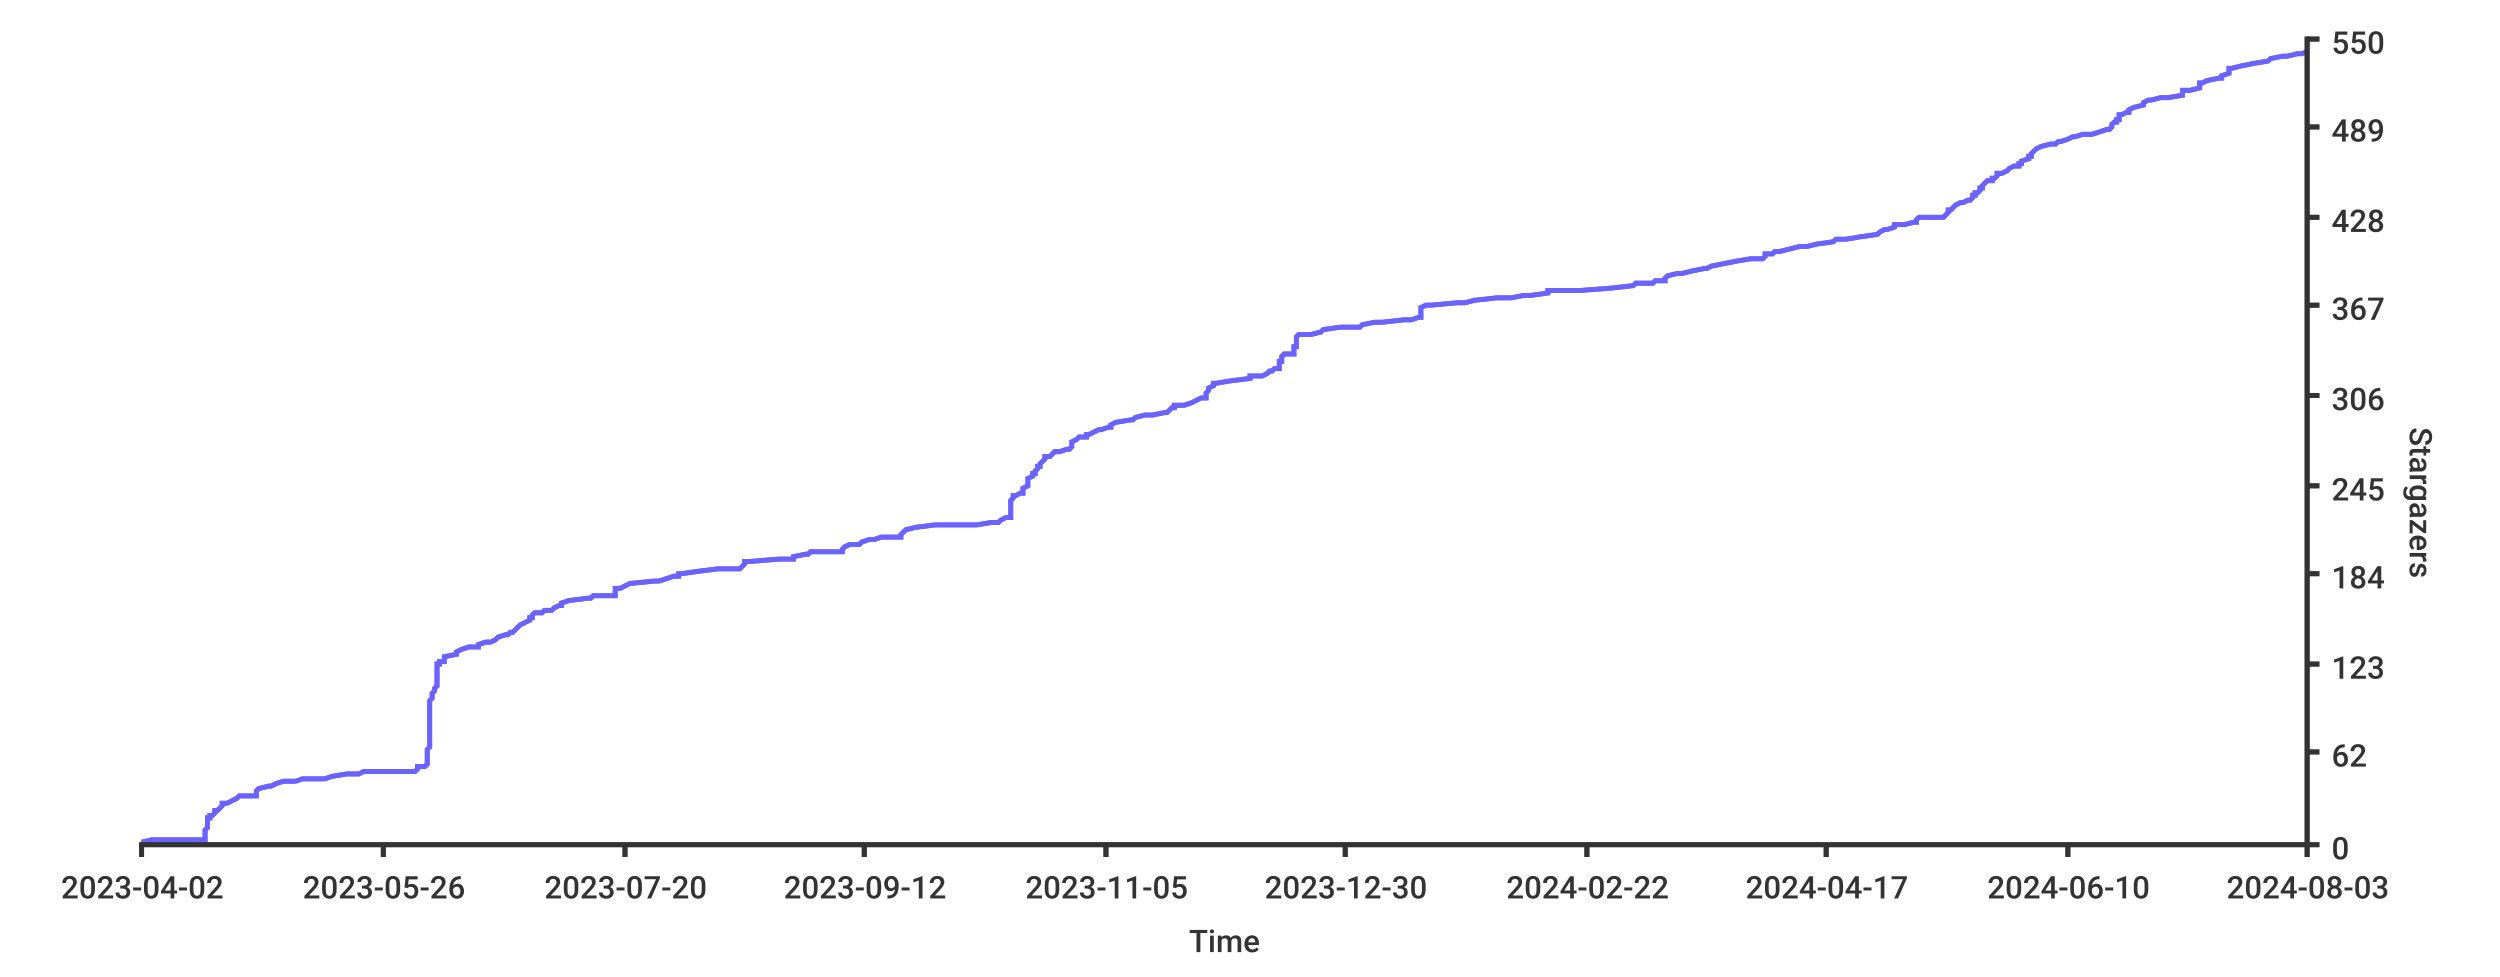
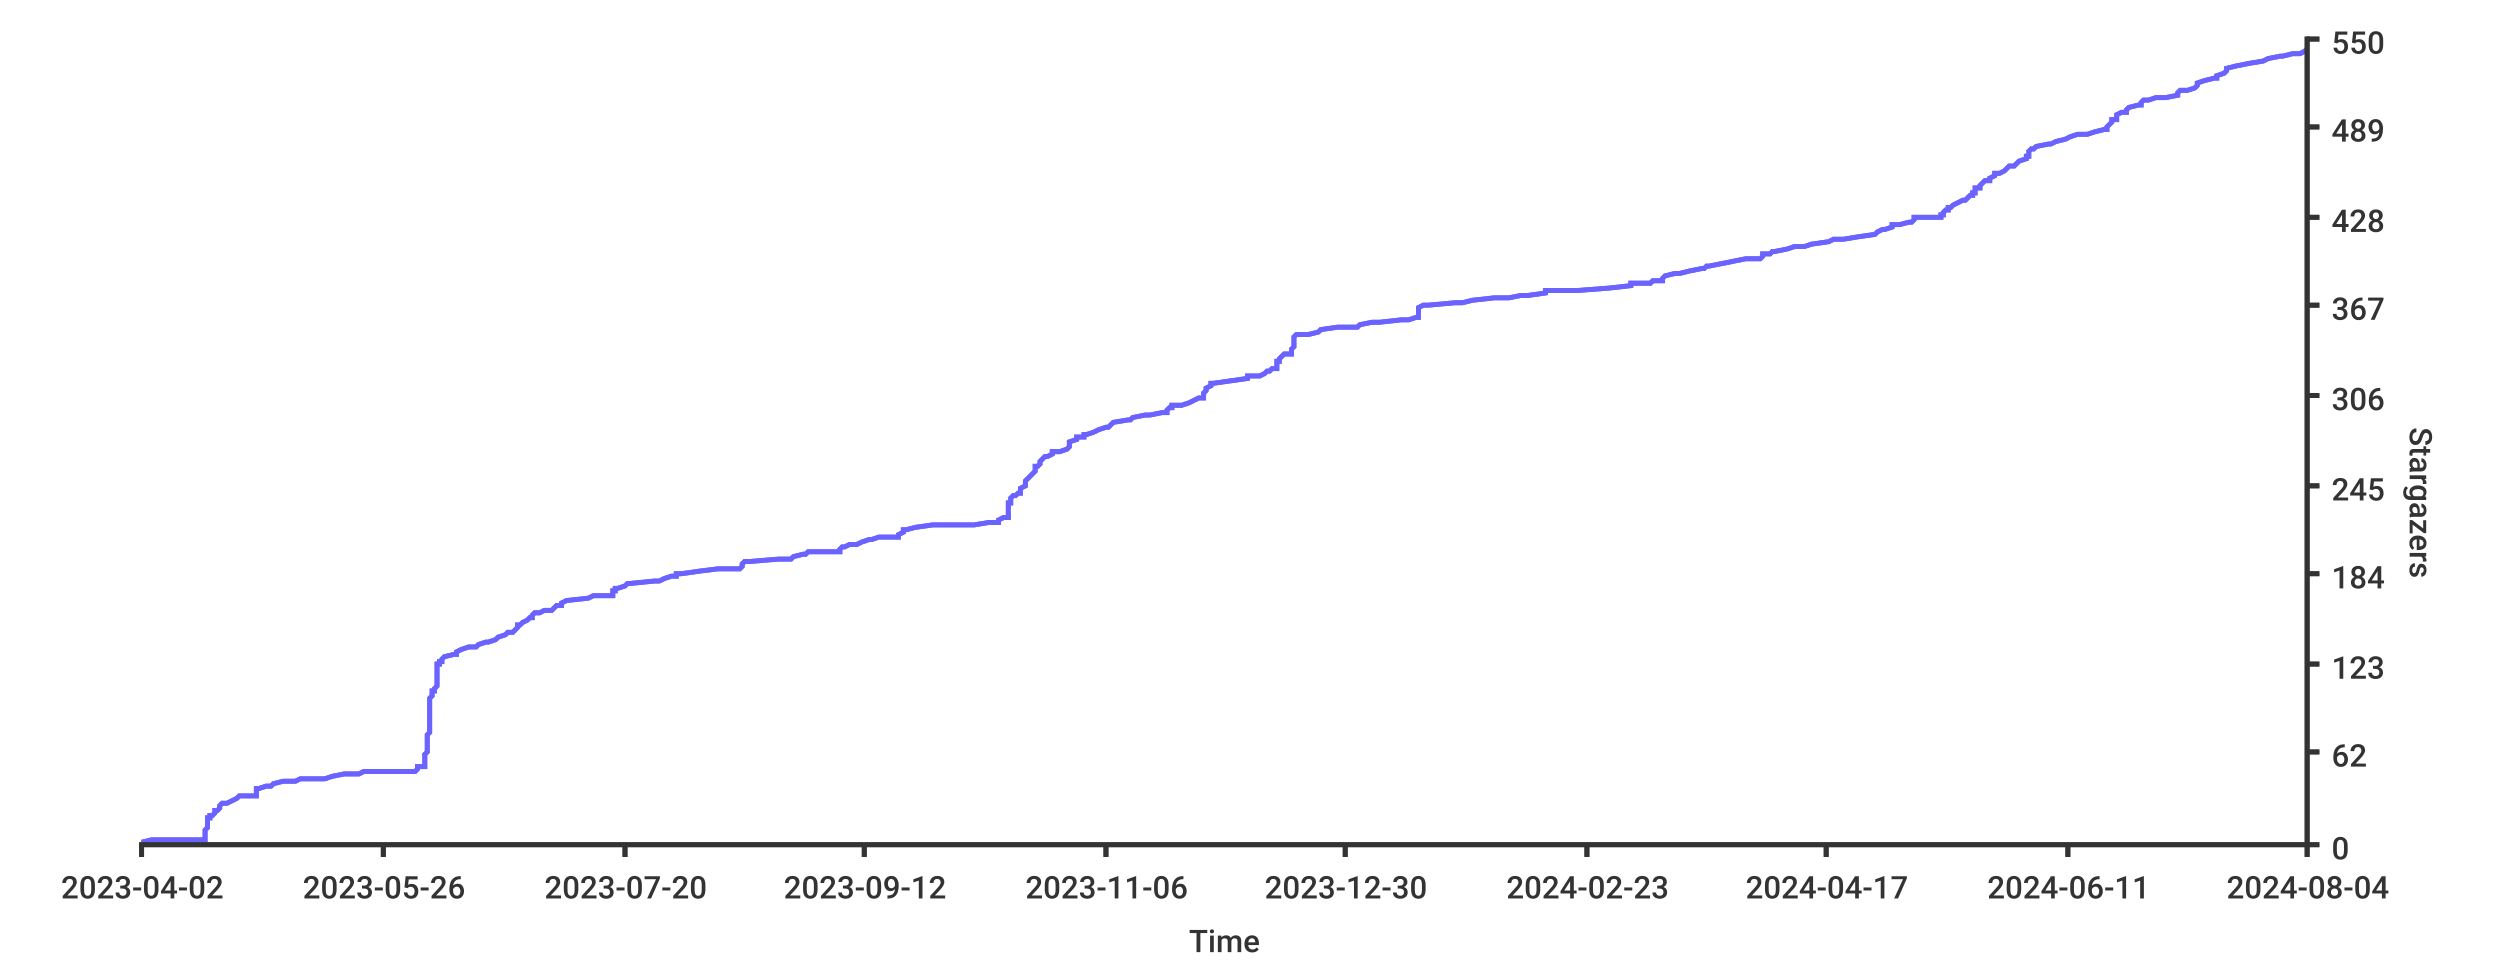
<svg xmlns="http://www.w3.org/2000/svg" width="1024px" height="400px">
  <style type="text/css">
path { fill: none; stroke: rgb(51,51,51); }
path.series { stroke: #6b63ff; }
rect.background { fill: rgb(255,255,255); stroke: none; }

text {
	stroke-width: 0;
	stroke: none;
	fill: rgba(51,51,51,1.0);
	font-size: 12.8px;
	font-family: 'Roboto Medium', sans-serif;
}
</style>
-   <rect rx="8" x="0" y="0" width="1024px" height="400px" class="background" />
+   <rect y="0" width="1024px" height="400px" class="background" rx="8" x="0" />
  <rect x="0" y="0" width="1024px" height="400px" class="background" rx="8" />
-   <path d="M 58 345 L 62 344 L 84 344 L 84 343 L 84 343 L 84 342 L 84 341 L 84 341 L 84 340 L 84 340 L 85 339 L 85 338 L 85 338 L 85 337 L 85 337 L 85 336 L 85 335 L 86 335 L 86 334 L 87 334 L 88 333 L 88 332 L 89 332 L 90 331 L 90 331 L 91 330 L 91 329 L 93 329 L 95 328 L 95 328 L 97 327 L 98 326 L 105 326 L 105 325 L 105 325 L 105 324 L 106 323 L 106 323 L 110 322 L 111 322 L 113 321 L 116 320 L 121 320 L 124 319 L 133 319 L 136 318 L 142 317 L 147 317 L 149 316 L 170 316 L 171 315 L 171 314 L 174 314 L 175 313 L 175 313 L 175 312 L 175 311 L 175 311 L 175 310 L 175 310 L 175 309 L 175 308 L 175 308 L 175 307 L 175 307 L 176 306 L 176 305 L 176 305 L 176 304 L 176 304 L 176 303 L 176 302 L 176 302 L 176 301 L 176 301 L 176 300 L 176 299 L 176 299 L 176 298 L 176 298 L 176 297 L 176 296 L 176 296 L 176 295 L 176 295 L 176 294 L 176 293 L 176 293 L 176 292 L 176 292 L 176 291 L 176 290 L 176 290 L 176 289 L 176 289 L 176 288 L 176 287 L 176 287 L 177 286 L 177 286 L 177 285 L 177 284 L 177 284 L 178 283 L 178 283 L 178 282 L 179 281 L 179 281 L 179 280 L 179 280 L 179 279 L 179 278 L 179 278 L 179 277 L 179 277 L 179 276 L 179 275 L 179 275 L 179 274 L 179 274 L 179 273 L 179 272 L 180 272 L 180 271 L 182 271 L 182 270 L 182 269 L 182 269 L 187 268 L 187 268 L 187 267 L 189 266 L 189 266 L 192 265 L 196 265 L 196 264 L 199 263 L 201 263 L 203 262 L 203 262 L 204 261 L 207 260 L 208 260 L 209 259 L 210 259 L 211 258 L 212 257 L 212 257 L 213 256 L 213 256 L 215 255 L 217 254 L 217 254 L 217 253 L 218 253 L 218 252 L 219 251 L 222 251 L 223 250 L 226 250 L 227 249 L 229 248 L 230 248 L 230 247 L 230 247 L 233 246 L 241 245 L 242 245 L 243 244 L 252 244 L 252 243 L 252 242 L 252 242 L 252 241 L 254 241 L 256 240 L 258 239 L 258 239 L 268 238 L 270 238 L 273 237 L 276 236 L 278 236 L 278 235 L 279 235 L 286 234 L 294 233 L 303 233 L 304 232 L 304 232 L 305 231 L 305 230 L 307 230 L 319 229 L 325 229 L 325 228 L 330 227 L 331 227 L 332 226 L 345 226 L 345 225 L 346 224 L 346 224 L 348 223 L 352 223 L 353 222 L 356 221 L 358 221 L 361 220 L 369 220 L 369 219 L 370 218 L 370 218 L 371 217 L 371 217 L 375 216 L 383 215 L 400 215 L 406 214 L 409 214 L 410 213 L 412 212 L 414 212 L 414 211 L 414 211 L 414 210 L 414 209 L 414 209 L 414 208 L 414 208 L 414 207 L 414 206 L 414 206 L 414 205 L 414 205 L 415 204 L 415 203 L 416 203 L 418 202 L 419 202 L 419 201 L 419 200 L 419 200 L 421 199 L 421 199 L 421 198 L 421 197 L 421 197 L 421 196 L 421 196 L 423 195 L 423 194 L 424 194 L 424 193 L 424 193 L 425 192 L 425 191 L 426 191 L 426 190 L 426 190 L 427 189 L 428 188 L 428 188 L 428 187 L 430 187 L 431 186 L 432 185 L 434 185 L 437 184 L 438 184 L 439 183 L 439 182 L 439 182 L 439 181 L 439 181 L 441 180 L 442 179 L 445 179 L 445 178 L 446 178 L 448 177 L 450 176 L 451 176 L 454 175 L 455 175 L 455 174 L 457 173 L 457 173 L 463 172 L 464 172 L 465 171 L 469 170 L 472 170 L 477 169 L 478 169 L 479 168 L 480 167 L 481 167 L 481 166 L 485 166 L 488 165 L 490 164 L 490 164 L 492 163 L 494 163 L 494 162 L 494 161 L 494 161 L 495 160 L 495 160 L 495 159 L 497 158 L 497 158 L 497 157 L 498 157 L 504 156 L 512 155 L 512 155 L 512 154 L 517 154 L 519 153 L 520 152 L 521 152 L 522 151 L 524 151 L 524 150 L 524 149 L 524 149 L 524 148 L 525 148 L 525 147 L 525 146 L 525 146 L 526 145 L 530 145 L 530 144 L 530 143 L 530 143 L 530 142 L 531 142 L 531 141 L 531 140 L 531 140 L 531 139 L 531 139 L 531 138 L 532 137 L 537 137 L 541 136 L 541 136 L 542 135 L 549 134 L 557 134 L 558 133 L 563 132 L 566 132 L 575 131 L 578 131 L 581 130 L 582 130 L 582 129 L 582 128 L 582 128 L 582 127 L 582 126 L 582 126 L 584 125 L 586 125 L 597 124 L 600 124 L 604 123 L 613 122 L 619 122 L 624 121 L 627 121 L 634 120 L 634 119 L 647 119 L 660 118 L 660 118 L 669 117 L 670 116 L 677 116 L 678 115 L 682 115 L 682 114 L 683 113 L 683 113 L 687 112 L 689 112 L 693 111 L 698 110 L 699 110 L 701 109 L 701 109 L 706 108 L 711 107 L 711 107 L 717 106 L 722 106 L 723 105 L 723 104 L 726 104 L 727 103 L 729 103 L 733 102 L 737 101 L 740 101 L 744 100 L 744 100 L 751 99 L 752 98 L 756 98 L 762 97 L 762 97 L 769 96 L 770 95 L 770 95 L 772 94 L 773 94 L 776 93 L 776 92 L 780 92 L 784 91 L 785 91 L 785 90 L 786 89 L 796 89 L 797 88 L 797 88 L 798 87 L 798 86 L 799 86 L 800 85 L 800 85 L 801 84 L 803 83 L 804 83 L 806 82 L 807 82 L 808 81 L 808 80 L 809 80 L 809 79 L 810 79 L 811 78 L 811 77 L 812 77 L 812 76 L 812 76 L 813 75 L 814 74 L 816 74 L 816 73 L 817 73 L 818 72 L 818 71 L 820 71 L 822 70 L 822 70 L 823 69 L 825 68 L 827 68 L 827 67 L 828 67 L 828 66 L 831 65 L 831 65 L 831 64 L 832 64 L 832 63 L 833 62 L 833 62 L 834 61 L 834 61 L 836 60 L 840 59 L 842 59 L 843 58 L 844 58 L 847 57 L 849 56 L 850 56 L 853 55 L 857 55 L 860 54 L 863 53 L 864 53 L 865 52 L 865 52 L 865 51 L 866 50 L 867 50 L 867 49 L 868 49 L 868 48 L 868 47 L 869 47 L 871 46 L 872 46 L 872 45 L 874 44 L 874 44 L 878 43 L 878 43 L 878 42 L 880 41 L 881 41 L 885 40 L 888 40 L 894 39 L 894 38 L 894 38 L 894 37 L 897 37 L 901 36 L 901 35 L 901 35 L 901 34 L 902 34 L 904 33 L 909 32 L 910 32 L 910 31 L 910 31 L 913 30 L 913 29 L 913 29 L 913 28 L 914 28 L 918 27 L 923 26 L 923 26 L 929 25 L 929 25 L 930 24 L 935 23 L 937 23 L 941 22 L 943 22 L 945 21" stroke-width="2" class="series" />
-   <path stroke-width="2" class="series" d="M 58 345 L 62 344 L 84 344 L 84 343 L 84 343 L 84 342 L 84 341 L 84 341 L 84 340 L 84 340 L 85 339 L 85 338 L 85 338 L 85 337 L 85 337 L 85 336 L 85 335 L 86 335 L 86 334 L 87 334 L 88 333 L 88 332 L 89 332 L 90 331 L 90 331 L 91 330 L 91 329 L 93 329 L 95 328 L 95 328 L 97 327 L 98 326 L 105 326 L 105 325 L 105 325 L 105 324 L 106 323 L 106 323 L 110 322 L 111 322 L 113 321 L 116 320 L 121 320 L 124 319 L 133 319 L 136 318 L 142 317 L 147 317 L 149 316 L 170 316 L 171 315 L 171 314 L 174 314 L 175 313 L 175 313 L 175 312 L 175 311 L 175 311 L 175 310 L 175 310 L 175 309 L 175 308 L 175 308 L 175 307 L 175 307 L 176 306 L 176 305 L 176 305 L 176 304 L 176 304 L 176 303 L 176 302 L 176 302 L 176 301 L 176 301 L 176 300 L 176 299 L 176 299 L 176 298 L 176 298 L 176 297 L 176 296 L 176 296 L 176 295 L 176 295 L 176 294 L 176 293 L 176 293 L 176 292 L 176 292 L 176 291 L 176 290 L 176 290 L 176 289 L 176 289 L 176 288 L 176 287 L 176 287 L 177 286 L 177 286 L 177 285 L 177 284 L 177 284 L 178 283 L 178 283 L 178 282 L 179 281 L 179 281 L 179 280 L 179 280 L 179 279 L 179 278 L 179 278 L 179 277 L 179 277 L 179 276 L 179 275 L 179 275 L 179 274 L 179 274 L 179 273 L 179 272 L 180 272 L 180 271 L 182 271 L 182 270 L 182 269 L 182 269 L 187 268 L 187 268 L 187 267 L 189 266 L 189 266 L 192 265 L 196 265 L 196 264 L 199 263 L 201 263 L 203 262 L 203 262 L 204 261 L 207 260 L 208 260 L 209 259 L 210 259 L 211 258 L 212 257 L 212 257 L 213 256 L 213 256 L 215 255 L 217 254 L 217 254 L 217 253 L 218 253 L 218 252 L 219 251 L 222 251 L 223 250 L 226 250 L 227 249 L 229 248 L 230 248 L 230 247 L 230 247 L 233 246 L 241 245 L 242 245 L 243 244 L 252 244 L 252 243 L 252 242 L 252 242 L 252 241 L 254 241 L 256 240 L 258 239 L 258 239 L 268 238 L 270 238 L 273 237 L 276 236 L 278 236 L 278 235 L 279 235 L 286 234 L 294 233 L 303 233 L 304 232 L 304 232 L 305 231 L 305 230 L 307 230 L 319 229 L 325 229 L 325 228 L 330 227 L 331 227 L 332 226 L 345 226 L 345 225 L 346 224 L 346 224 L 348 223 L 352 223 L 353 222 L 356 221 L 358 221 L 361 220 L 369 220 L 369 219 L 370 218 L 370 218 L 371 217 L 371 217 L 375 216 L 383 215 L 400 215 L 406 214 L 409 214 L 410 213 L 412 212 L 414 212 L 414 211 L 414 211 L 414 210 L 414 209 L 414 209 L 414 208 L 414 208 L 414 207 L 414 206 L 414 206 L 414 205 L 414 205 L 415 204 L 415 203 L 416 203 L 418 202 L 419 202 L 419 201 L 419 200 L 419 200 L 421 199 L 421 199 L 421 198 L 421 197 L 421 197 L 421 196 L 421 196 L 423 195 L 423 194 L 424 194 L 424 193 L 424 193 L 425 192 L 425 191 L 426 191 L 426 190 L 426 190 L 427 189 L 428 188 L 428 188 L 428 187 L 430 187 L 431 186 L 432 185 L 434 185 L 437 184 L 438 184 L 439 183 L 439 182 L 439 182 L 439 181 L 439 181 L 441 180 L 442 179 L 445 179 L 445 178 L 446 178 L 448 177 L 450 176 L 451 176 L 454 175 L 455 175 L 455 174 L 457 173 L 457 173 L 463 172 L 464 172 L 465 171 L 469 170 L 472 170 L 477 169 L 478 169 L 479 168 L 480 167 L 481 167 L 481 166 L 485 166 L 488 165 L 490 164 L 490 164 L 492 163 L 494 163 L 494 162 L 494 161 L 494 161 L 495 160 L 495 160 L 495 159 L 497 158 L 497 158 L 497 157 L 498 157 L 504 156 L 512 155 L 512 155 L 512 154 L 517 154 L 519 153 L 520 152 L 521 152 L 522 151 L 524 151 L 524 150 L 524 149 L 524 149 L 524 148 L 525 148 L 525 147 L 525 146 L 525 146 L 526 145 L 530 145 L 530 144 L 530 143 L 530 143 L 530 142 L 531 142 L 531 141 L 531 140 L 531 140 L 531 139 L 531 139 L 531 138 L 532 137 L 537 137 L 541 136 L 541 136 L 542 135 L 549 134 L 557 134 L 558 133 L 563 132 L 566 132 L 575 131 L 578 131 L 581 130 L 582 130 L 582 129 L 582 128 L 582 128 L 582 127 L 582 126 L 582 126 L 584 125 L 586 125 L 597 124 L 600 124 L 604 123 L 613 122 L 619 122 L 624 121 L 627 121 L 634 120 L 634 119 L 647 119 L 660 118 L 660 118 L 669 117 L 670 116 L 677 116 L 678 115 L 682 115 L 682 114 L 683 113 L 683 113 L 687 112 L 689 112 L 693 111 L 698 110 L 699 110 L 701 109 L 701 109 L 706 108 L 711 107 L 711 107 L 717 106 L 722 106 L 723 105 L 723 104 L 726 104 L 727 103 L 729 103 L 733 102 L 737 101 L 740 101 L 744 100 L 744 100 L 751 99 L 752 98 L 756 98 L 762 97 L 762 97 L 769 96 L 770 95 L 770 95 L 772 94 L 773 94 L 776 93 L 776 92 L 780 92 L 784 91 L 785 91 L 785 90 L 786 89 L 796 89 L 797 88 L 797 88 L 798 87 L 798 86 L 799 86 L 800 85 L 800 85 L 801 84 L 803 83 L 804 83 L 806 82 L 807 82 L 808 81 L 808 80 L 809 80 L 809 79 L 810 79 L 811 78 L 811 77 L 812 77 L 812 76 L 812 76 L 813 75 L 814 74 L 816 74 L 816 73 L 817 73 L 818 72 L 818 71 L 820 71 L 822 70 L 822 70 L 823 69 L 825 68 L 827 68 L 827 67 L 828 67 L 828 66 L 831 65 L 831 65 L 831 64 L 832 64 L 832 63 L 833 62 L 833 62 L 834 61 L 834 61 L 836 60 L 840 59 L 842 59 L 843 58 L 844 58 L 847 57 L 849 56 L 850 56 L 853 55 L 857 55 L 860 54 L 863 53 L 864 53 L 865 52 L 865 52 L 865 51 L 866 50 L 867 50 L 867 49 L 868 49 L 868 48 L 868 47 L 869 47 L 871 46 L 872 46 L 872 45 L 874 44 L 874 44 L 878 43 L 878 43 L 878 42 L 880 41 L 881 41 L 885 40 L 888 40 L 894 39 L 894 38 L 894 38 L 894 37 L 897 37 L 901 36 L 901 35 L 901 35 L 901 34 L 902 34 L 904 33 L 909 32 L 910 32 L 910 31 L 910 31 L 913 30 L 913 29 L 913 29 L 913 28 L 914 28 L 918 27 L 923 26 L 923 26 L 929 25 L 929 25 L 930 24 L 935 23 L 937 23 L 941 22 L 943 22 L 945 21" />
+   <path stroke-width="2" class="series" d="M 58 345 L 62 344 L 84 344 L 84 343 L 84 343 L 84 342 L 84 341 L 84 341 L 84 340 L 84 340 L 85 339 L 85 338 L 85 338 L 85 337 L 85 337 L 85 336 L 85 335 L 86 335 L 86 334 L 87 334 L 88 333 L 88 332 L 89 332 L 90 331 L 90 331 L 90 330 L 91 329 L 93 329 L 95 328 L 95 328 L 97 327 L 98 326 L 105 326 L 105 325 L 105 325 L 105 324 L 105 323 L 106 323 L 109 322 L 111 322 L 112 321 L 116 320 L 121 320 L 123 319 L 133 319 L 136 318 L 141 317 L 147 317 L 149 316 L 170 316 L 171 315 L 171 314 L 174 314 L 174 313 L 174 313 L 174 312 L 174 311 L 174 311 L 174 310 L 174 310 L 174 309 L 175 308 L 175 308 L 175 307 L 175 307 L 175 306 L 175 305 L 175 305 L 175 304 L 175 304 L 175 303 L 175 302 L 175 302 L 175 301 L 175 301 L 176 300 L 176 299 L 176 299 L 176 298 L 176 298 L 176 297 L 176 296 L 176 296 L 176 295 L 176 295 L 176 294 L 176 293 L 176 293 L 176 292 L 176 292 L 176 291 L 176 290 L 176 290 L 176 289 L 176 289 L 176 288 L 176 287 L 176 287 L 176 286 L 176 286 L 177 285 L 177 284 L 177 284 L 177 283 L 178 283 L 178 282 L 179 281 L 179 281 L 179 280 L 179 280 L 179 279 L 179 278 L 179 278 L 179 277 L 179 277 L 179 276 L 179 275 L 179 275 L 179 274 L 179 274 L 179 273 L 179 272 L 180 272 L 180 271 L 181 271 L 181 270 L 182 269 L 182 269 L 186 268 L 187 268 L 187 267 L 189 266 L 189 266 L 192 265 L 195 265 L 196 264 L 199 263 L 200 263 L 203 262 L 203 262 L 204 261 L 207 260 L 207 260 L 208 259 L 210 259 L 211 258 L 212 257 L 212 257 L 212 256 L 213 256 L 214 255 L 216 254 L 216 254 L 217 253 L 218 253 L 218 252 L 219 251 L 221 251 L 223 250 L 226 250 L 227 249 L 228 248 L 230 248 L 230 247 L 230 247 L 232 246 L 241 245 L 241 245 L 243 244 L 251 244 L 251 243 L 251 242 L 252 242 L 252 241 L 253 241 L 256 240 L 257 239 L 258 239 L 268 238 L 270 238 L 272 237 L 275 236 L 277 236 L 277 235 L 279 235 L 286 234 L 294 233 L 303 233 L 304 232 L 304 232 L 304 231 L 305 230 L 307 230 L 319 229 L 324 229 L 325 228 L 329 227 L 330 227 L 331 226 L 344 226 L 344 225 L 345 224 L 346 224 L 348 223 L 351 223 L 353 222 L 356 221 L 357 221 L 360 220 L 368 220 L 368 219 L 370 218 L 370 218 L 370 217 L 371 217 L 375 216 L 382 215 L 399 215 L 405 214 L 409 214 L 409 213 L 411 212 L 413 212 L 413 211 L 413 211 L 413 210 L 413 209 L 413 209 L 413 208 L 413 208 L 413 207 L 413 206 L 414 206 L 414 205 L 414 205 L 414 204 L 415 203 L 416 203 L 417 202 L 418 202 L 418 201 L 418 200 L 418 200 L 420 199 L 420 199 L 420 198 L 420 197 L 420 197 L 421 196 L 421 196 L 422 195 L 423 194 L 423 194 L 424 193 L 424 193 L 424 192 L 424 191 L 425 191 L 426 190 L 426 190 L 426 189 L 427 188 L 427 188 L 428 187 L 429 187 L 431 186 L 431 185 L 434 185 L 437 184 L 437 184 L 438 183 L 438 182 L 438 182 L 438 181 L 438 181 L 441 180 L 441 179 L 444 179 L 444 178 L 445 178 L 448 177 L 450 176 L 450 176 L 453 175 L 454 175 L 455 174 L 456 173 L 456 173 L 462 172 L 463 172 L 464 171 L 469 170 L 471 170 L 476 169 L 478 169 L 478 168 L 479 167 L 480 167 L 480 166 L 484 166 L 487 165 L 489 164 L 489 164 L 491 163 L 493 163 L 493 162 L 493 161 L 493 161 L 494 160 L 494 160 L 494 159 L 496 158 L 496 158 L 496 157 L 497 157 L 504 156 L 511 155 L 511 155 L 511 154 L 516 154 L 518 153 L 519 152 L 520 152 L 521 151 L 523 151 L 523 150 L 523 149 L 523 149 L 523 148 L 524 148 L 524 147 L 525 146 L 525 146 L 526 145 L 529 145 L 529 144 L 529 143 L 529 143 L 530 142 L 530 142 L 530 141 L 530 140 L 530 140 L 530 139 L 530 139 L 530 138 L 531 137 L 536 137 L 540 136 L 540 136 L 541 135 L 548 134 L 556 134 L 557 133 L 562 132 L 565 132 L 574 131 L 577 131 L 580 130 L 581 130 L 581 129 L 581 128 L 581 128 L 581 127 L 581 126 L 581 126 L 583 125 L 585 125 L 596 124 L 599 124 L 603 123 L 612 122 L 618 122 L 623 121 L 626 121 L 633 120 L 633 119 L 646 119 L 659 118 L 659 118 L 668 117 L 668 116 L 676 116 L 677 115 L 681 115 L 681 114 L 682 113 L 682 113 L 686 112 L 688 112 L 692 111 L 697 110 L 698 110 L 699 109 L 700 109 L 705 108 L 710 107 L 710 107 L 715 106 L 721 106 L 722 105 L 722 104 L 725 104 L 726 103 L 727 103 L 732 102 L 735 101 L 739 101 L 742 100 L 742 100 L 749 99 L 751 98 L 755 98 L 761 97 L 761 97 L 768 96 L 769 95 L 769 95 L 771 94 L 772 94 L 775 93 L 775 92 L 778 92 L 782 91 L 783 91 L 784 90 L 784 89 L 795 89 L 795 88 L 796 88 L 796 87 L 797 86 L 798 86 L 798 85 L 799 85 L 800 84 L 802 83 L 802 83 L 804 82 L 805 82 L 806 81 L 807 80 L 808 80 L 808 79 L 809 79 L 809 78 L 809 77 L 811 77 L 811 76 L 811 76 L 812 75 L 813 74 L 815 74 L 815 73 L 815 73 L 817 72 L 817 71 L 819 71 L 821 70 L 821 70 L 822 69 L 823 68 L 825 68 L 826 67 L 826 67 L 827 66 L 830 65 L 830 65 L 830 64 L 831 64 L 831 63 L 831 62 L 831 62 L 832 61 L 833 61 L 834 60 L 839 59 L 840 59 L 842 58 L 842 58 L 846 57 L 848 56 L 848 56 L 851 55 L 855 55 L 858 54 L 862 53 L 863 53 L 863 52 L 863 52 L 864 51 L 865 50 L 865 50 L 865 49 L 867 49 L 867 48 L 867 47 L 867 47 L 869 46 L 871 46 L 871 45 L 872 44 L 872 44 L 876 43 L 877 43 L 877 42 L 878 41 L 880 41 L 883 40 L 887 40 L 892 39 L 892 38 L 892 38 L 893 37 L 896 37 L 899 36 L 900 35 L 900 35 L 900 34 L 900 34 L 903 33 L 907 32 L 908 32 L 908 31 L 908 31 L 911 30 L 912 29 L 912 29 L 912 28 L 912 28 L 916 27 L 921 26 L 921 26 L 927 25 L 927 25 L 929 24 L 934 23 L 935 23 L 939 22 L 942 22 L 944 21 L 945 20" />
+   <path stroke-width="2" class="series" d="M 58 345 L 62 344 L 84 344 L 84 343 L 84 343 L 84 342 L 84 341 L 84 341 L 84 340 L 84 340 L 85 339 L 85 338 L 85 338 L 85 337 L 85 337 L 85 336 L 85 335 L 86 335 L 86 334 L 87 334 L 88 333 L 88 332 L 89 332 L 90 331 L 90 331 L 90 330 L 91 329 L 93 329 L 95 328 L 95 328 L 97 327 L 98 326 L 105 326 L 105 325 L 105 325 L 105 324 L 105 323 L 106 323 L 109 322 L 111 322 L 112 321 L 116 320 L 121 320 L 123 319 L 133 319 L 136 318 L 141 317 L 147 317 L 149 316 L 170 316 L 171 315 L 171 314 L 174 314 L 174 313 L 174 313 L 174 312 L 174 311 L 174 311 L 174 310 L 174 310 L 174 309 L 175 308 L 175 308 L 175 307 L 175 307 L 175 306 L 175 305 L 175 305 L 175 304 L 175 304 L 175 303 L 175 302 L 175 302 L 175 301 L 175 301 L 176 300 L 176 299 L 176 299 L 176 298 L 176 298 L 176 297 L 176 296 L 176 296 L 176 295 L 176 295 L 176 294 L 176 293 L 176 293 L 176 292 L 176 292 L 176 291 L 176 290 L 176 290 L 176 289 L 176 289 L 176 288 L 176 287 L 176 287 L 176 286 L 176 286 L 177 285 L 177 284 L 177 284 L 177 283 L 178 283 L 178 282 L 179 281 L 179 281 L 179 280 L 179 280 L 179 279 L 179 278 L 179 278 L 179 277 L 179 277 L 179 276 L 179 275 L 179 275 L 179 274 L 179 274 L 179 273 L 179 272 L 180 272 L 180 271 L 181 271 L 181 270 L 182 269 L 182 269 L 186 268 L 187 268 L 187 267 L 189 266 L 189 266 L 192 265 L 195 265 L 196 264 L 199 263 L 200 263 L 203 262 L 203 262 L 204 261 L 207 260 L 207 260 L 208 259 L 210 259 L 211 258 L 212 257 L 212 257 L 212 256 L 213 256 L 214 255 L 216 254 L 216 254 L 217 253 L 218 253 L 218 252 L 219 251 L 221 251 L 223 250 L 226 250 L 227 249 L 228 248 L 230 248 L 230 247 L 230 247 L 232 246 L 241 245 L 241 245 L 243 244 L 251 244 L 251 243 L 251 242 L 252 242 L 252 241 L 253 241 L 256 240 L 257 239 L 258 239 L 268 238 L 270 238 L 272 237 L 275 236 L 277 236 L 277 235 L 279 235 L 286 234 L 294 233 L 303 233 L 304 232 L 304 232 L 304 231 L 305 230 L 307 230 L 319 229 L 324 229 L 325 228 L 329 227 L 330 227 L 331 226 L 344 226 L 344 225 L 345 224 L 346 224 L 348 223 L 351 223 L 353 222 L 356 221 L 357 221 L 360 220 L 368 220 L 368 219 L 370 218 L 370 218 L 370 217 L 371 217 L 375 216 L 382 215 L 399 215 L 405 214 L 409 214 L 409 213 L 411 212 L 413 212 L 413 211 L 413 211 L 413 210 L 413 209 L 413 209 L 413 208 L 413 208 L 413 207 L 413 206 L 414 206 L 414 205 L 414 205 L 414 204 L 415 203 L 416 203 L 417 202 L 418 202 L 418 201 L 418 200 L 418 200 L 420 199 L 420 199 L 420 198 L 420 197 L 420 197 L 421 196 L 421 196 L 422 195 L 423 194 L 423 194 L 424 193 L 424 193 L 424 192 L 424 191 L 425 191 L 426 190 L 426 190 L 426 189 L 427 188 L 427 188 L 428 187 L 429 187 L 431 186 L 431 185 L 434 185 L 437 184 L 437 184 L 438 183 L 438 182 L 438 182 L 438 181 L 438 181 L 441 180 L 441 179 L 444 179 L 444 178 L 445 178 L 448 177 L 450 176 L 450 176 L 453 175 L 454 175 L 455 174 L 456 173 L 456 173 L 462 172 L 463 172 L 464 171 L 469 170 L 471 170 L 476 169 L 478 169 L 478 168 L 479 167 L 480 167 L 480 166 L 484 166 L 487 165 L 489 164 L 489 164 L 491 163 L 493 163 L 493 162 L 493 161 L 493 161 L 494 160 L 494 160 L 494 159 L 496 158 L 496 158 L 496 157 L 497 157 L 504 156 L 511 155 L 511 155 L 511 154 L 516 154 L 518 153 L 519 152 L 520 152 L 521 151 L 523 151 L 523 150 L 523 149 L 523 149 L 523 148 L 524 148 L 524 147 L 525 146 L 525 146 L 526 145 L 529 145 L 529 144 L 529 143 L 529 143 L 530 142 L 530 142 L 530 141 L 530 140 L 530 140 L 530 139 L 530 139 L 530 138 L 531 137 L 536 137 L 540 136 L 540 136 L 541 135 L 548 134 L 556 134 L 557 133 L 562 132 L 565 132 L 574 131 L 577 131 L 580 130 L 581 130 L 581 129 L 581 128 L 581 128 L 581 127 L 581 126 L 581 126 L 583 125 L 585 125 L 596 124 L 599 124 L 603 123 L 612 122 L 618 122 L 623 121 L 626 121 L 633 120 L 633 119 L 646 119 L 659 118 L 659 118 L 668 117 L 668 116 L 676 116 L 677 115 L 681 115 L 681 114 L 682 113 L 682 113 L 686 112 L 688 112 L 692 111 L 697 110 L 698 110 L 699 109 L 700 109 L 705 108 L 710 107 L 710 107 L 715 106 L 721 106 L 722 105 L 722 104 L 725 104 L 726 103 L 727 103 L 732 102 L 735 101 L 739 101 L 742 100 L 742 100 L 749 99 L 751 98 L 755 98 L 761 97 L 761 97 L 768 96 L 769 95 L 769 95 L 771 94 L 772 94 L 775 93 L 775 92 L 778 92 L 782 91 L 783 91 L 784 90 L 784 89 L 795 89 L 795 88 L 796 88 L 796 87 L 797 86 L 798 86 L 798 85 L 799 85 L 800 84 L 802 83 L 802 83 L 804 82 L 805 82 L 806 81 L 807 80 L 808 80 L 808 79 L 809 79 L 809 78 L 809 77 L 811 77 L 811 76 L 811 76 L 812 75 L 813 74 L 815 74 L 815 73 L 815 73 L 817 72 L 817 71 L 819 71 L 821 70 L 821 70 L 822 69 L 823 68 L 825 68 L 826 67 L 826 67 L 827 66 L 830 65 L 830 65 L 830 64 L 831 64 L 831 63 L 831 62 L 831 62 L 832 61 L 833 61 L 834 60 L 839 59 L 840 59 L 842 58 L 842 58 L 846 57 L 848 56 L 848 56 L 851 55 L 855 55 L 858 54 L 862 53 L 863 53 L 863 52 L 863 52 L 864 51 L 865 50 L 865 50 L 865 49 L 867 49 L 867 48 L 867 47 L 867 47 L 869 46 L 871 46 L 871 45 L 872 44 L 872 44 L 876 43 L 877 43 L 877 42 L 878 41 L 880 41 L 883 40 L 887 40 L 892 39 L 892 38 L 892 38 L 893 37 L 896 37 L 899 36 L 900 35 L 900 35 L 900 34 L 900 34 L 903 33 L 907 32 L 908 32 L 908 31 L 908 31 L 911 30 L 912 29 L 912 29 L 912 28 L 912 28 L 916 27 L 921 26 L 921 26 L 927 25 L 927 25 L 929 24 L 934 23 L 935 23 L 939 22 L 942 22 L 944 21 L 945 20" />
  <path stroke-width="2" d="M 945 346 L 945 15" />
  <path stroke-width="2" d="M 945 346 L 945 15" />
  <path stroke-width="2" d="M 945 346 L 950 346" />
  <path stroke-width="2" d="M 945 346 L 950 346" />
-   <text y="352" x="955">0</text>
+   <text x="955" y="352">0</text>
  <path stroke-width="2" d="M 945 308 L 950 308" />
-   <path d="M 945 308 L 950 308" stroke-width="2" />
+   <path stroke-width="2" d="M 945 308 L 950 308" />
  <text x="955" y="314">62</text>
  <path stroke-width="2" d="M 945 272 L 950 272" />
  <path stroke-width="2" d="M 945 272 L 950 272" />
  <text y="278" x="955">123</text>
  <path stroke-width="2" d="M 945 235 L 950 235" />
  <path stroke-width="2" d="M 945 235 L 950 235" />
  <text x="955" y="241">184</text>
-   <path d="M 945 199 L 950 199" stroke-width="2" />
+   <path stroke-width="2" d="M 945 199 L 950 199" />
  <path stroke-width="2" d="M 945 199 L 950 199" />
  <text x="955" y="205">245</text>
  <path stroke-width="2" d="M 945 162 L 950 162" />
  <path stroke-width="2" d="M 945 162 L 950 162" />
  <text x="955" y="168">306</text>
-   <path stroke-width="2" d="M 945 125 L 950 125" />
+   <path d="M 945 125 L 950 125" stroke-width="2" />
  <path stroke-width="2" d="M 945 125 L 950 125" />
  <text y="131" x="955">367</text>
  <path stroke-width="2" d="M 945 89 L 950 89" />
-   <path stroke-width="2" d="M 945 89 L 950 89" />
+   <path d="M 945 89 L 950 89" stroke-width="2" />
  <text x="955" y="95">428</text>
  <path stroke-width="2" d="M 945 52 L 950 52" />
  <path stroke-width="2" d="M 945 52 L 950 52" />
  <text x="955" y="58">489</text>
-   <path stroke-width="2" d="M 945 16 L 950 16" />
+   <path d="M 945 16 L 950 16" stroke-width="2" />
  <path stroke-width="2" d="M 945 16 L 950 16" />
  <text x="955" y="22">550</text>
-   <text transform="rotate(90.00,987,175)" x="987" y="175">Stargazers</text>
+   <text x="987" y="175" transform="rotate(90.00,987,175)">Stargazers</text>
  <path stroke-width="2" d="M 57 346 L 945 346" />
  <path stroke-width="2" d="M 57 346 L 945 346" />
  <path stroke-width="2" d="M 58 346 L 58 351" />
  <path stroke-width="2" d="M 58 346 L 58 351" />
-   <text x="25" y="368">2023-04-02</text>
+   <text y="368" x="25">2023-04-02</text>
  <path stroke-width="2" d="M 157 346 L 157 351" />
  <path stroke-width="2" d="M 157 346 L 157 351" />
  <text x="124" y="368">2023-05-26</text>
  <path stroke-width="2" d="M 256 346 L 256 351" />
  <path stroke-width="2" d="M 256 346 L 256 351" />
-   <text x="223" y="368">2023-07-20</text>
-   <path d="M 354 346 L 354 351" stroke-width="2" />
+   <text y="368" x="223">2023-07-20</text>
+   <path stroke-width="2" d="M 354 346 L 354 351" />
  <path stroke-width="2" d="M 354 346 L 354 351" />
  <text x="321" y="368">2023-09-12</text>
  <path stroke-width="2" d="M 453 346 L 453 351" />
  <path stroke-width="2" d="M 453 346 L 453 351" />
-   <text x="420" y="368">2023-11-05</text>
+   <text y="368" x="420">2023-11-06</text>
  <path stroke-width="2" d="M 551 346 L 551 351" />
-   <path d="M 551 346 L 551 351" stroke-width="2" />
+   <path stroke-width="2" d="M 551 346 L 551 351" />
  <text x="518" y="368">2023-12-30</text>
  <path stroke-width="2" d="M 650 346 L 650 351" />
  <path stroke-width="2" d="M 650 346 L 650 351" />
-   <text x="617" y="368">2024-02-22</text>
+   <text x="617" y="368">2024-02-23</text>
  <path stroke-width="2" d="M 748 346 L 748 351" />
  <path stroke-width="2" d="M 748 346 L 748 351" />
  <text x="715" y="368">2024-04-17</text>
  <path stroke-width="2" d="M 847 346 L 847 351" />
  <path stroke-width="2" d="M 847 346 L 847 351" />
-   <text x="814" y="368">2024-06-10</text>
+   <text x="814" y="368">2024-06-11</text>
  <path stroke-width="2" d="M 945 346 L 945 351" />
  <path stroke-width="2" d="M 945 346 L 945 351" />
-   <text x="912" y="368">2024-08-03</text>
+   <text x="912" y="368">2024-08-04</text>
  <text x="487" y="390">Time</text>
</svg>
